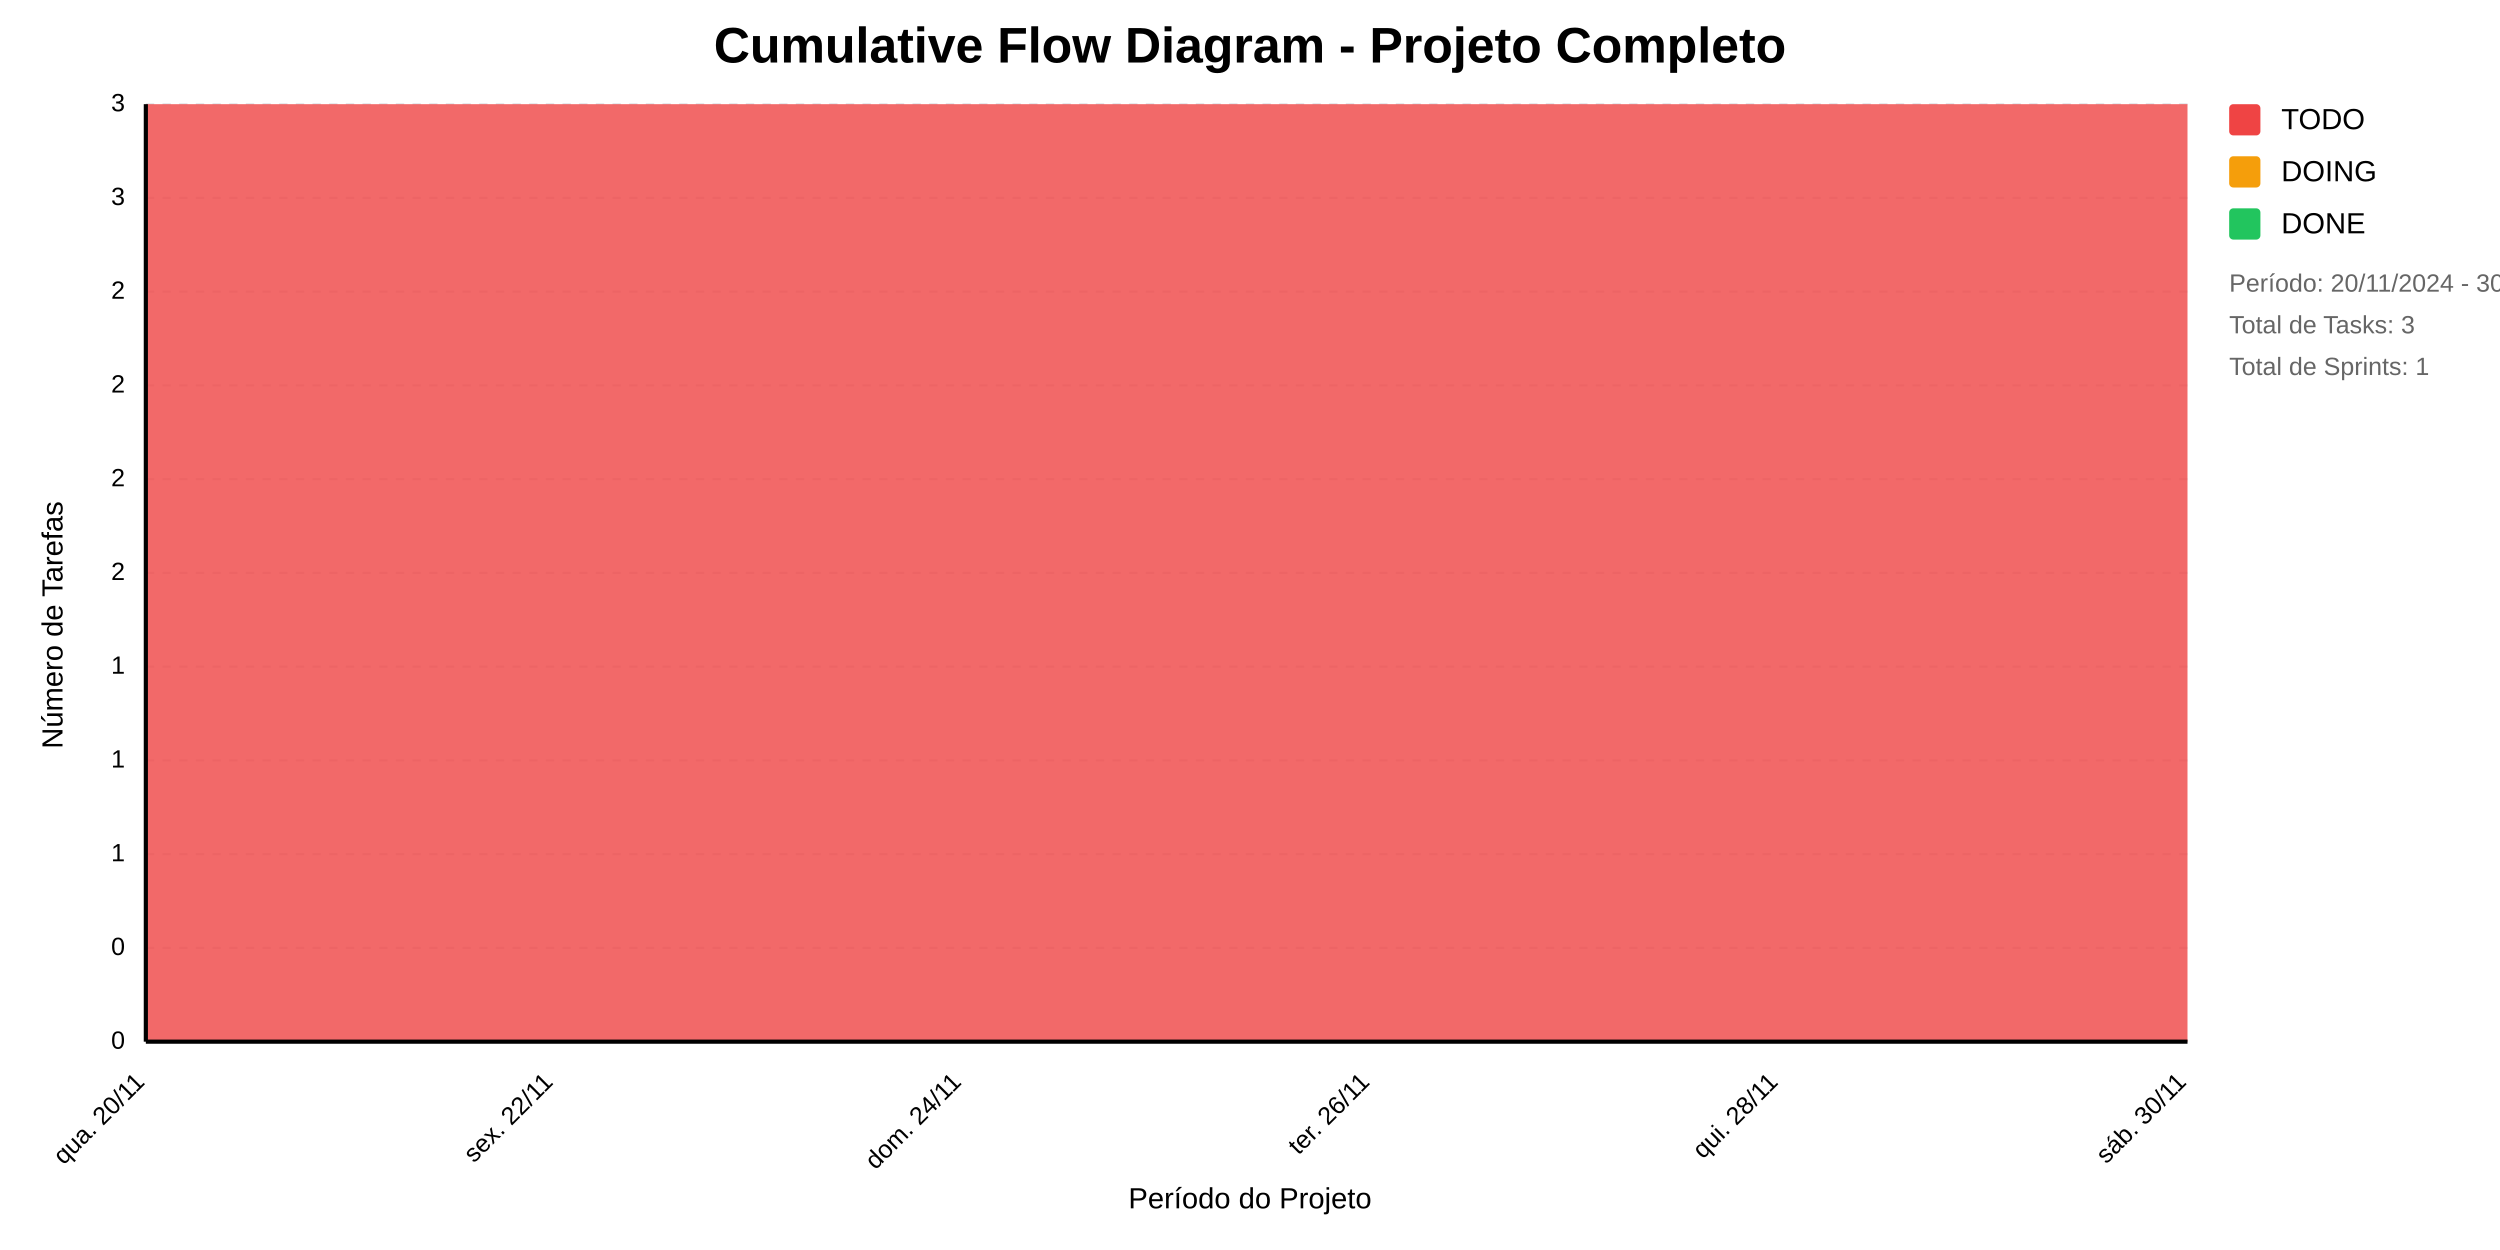
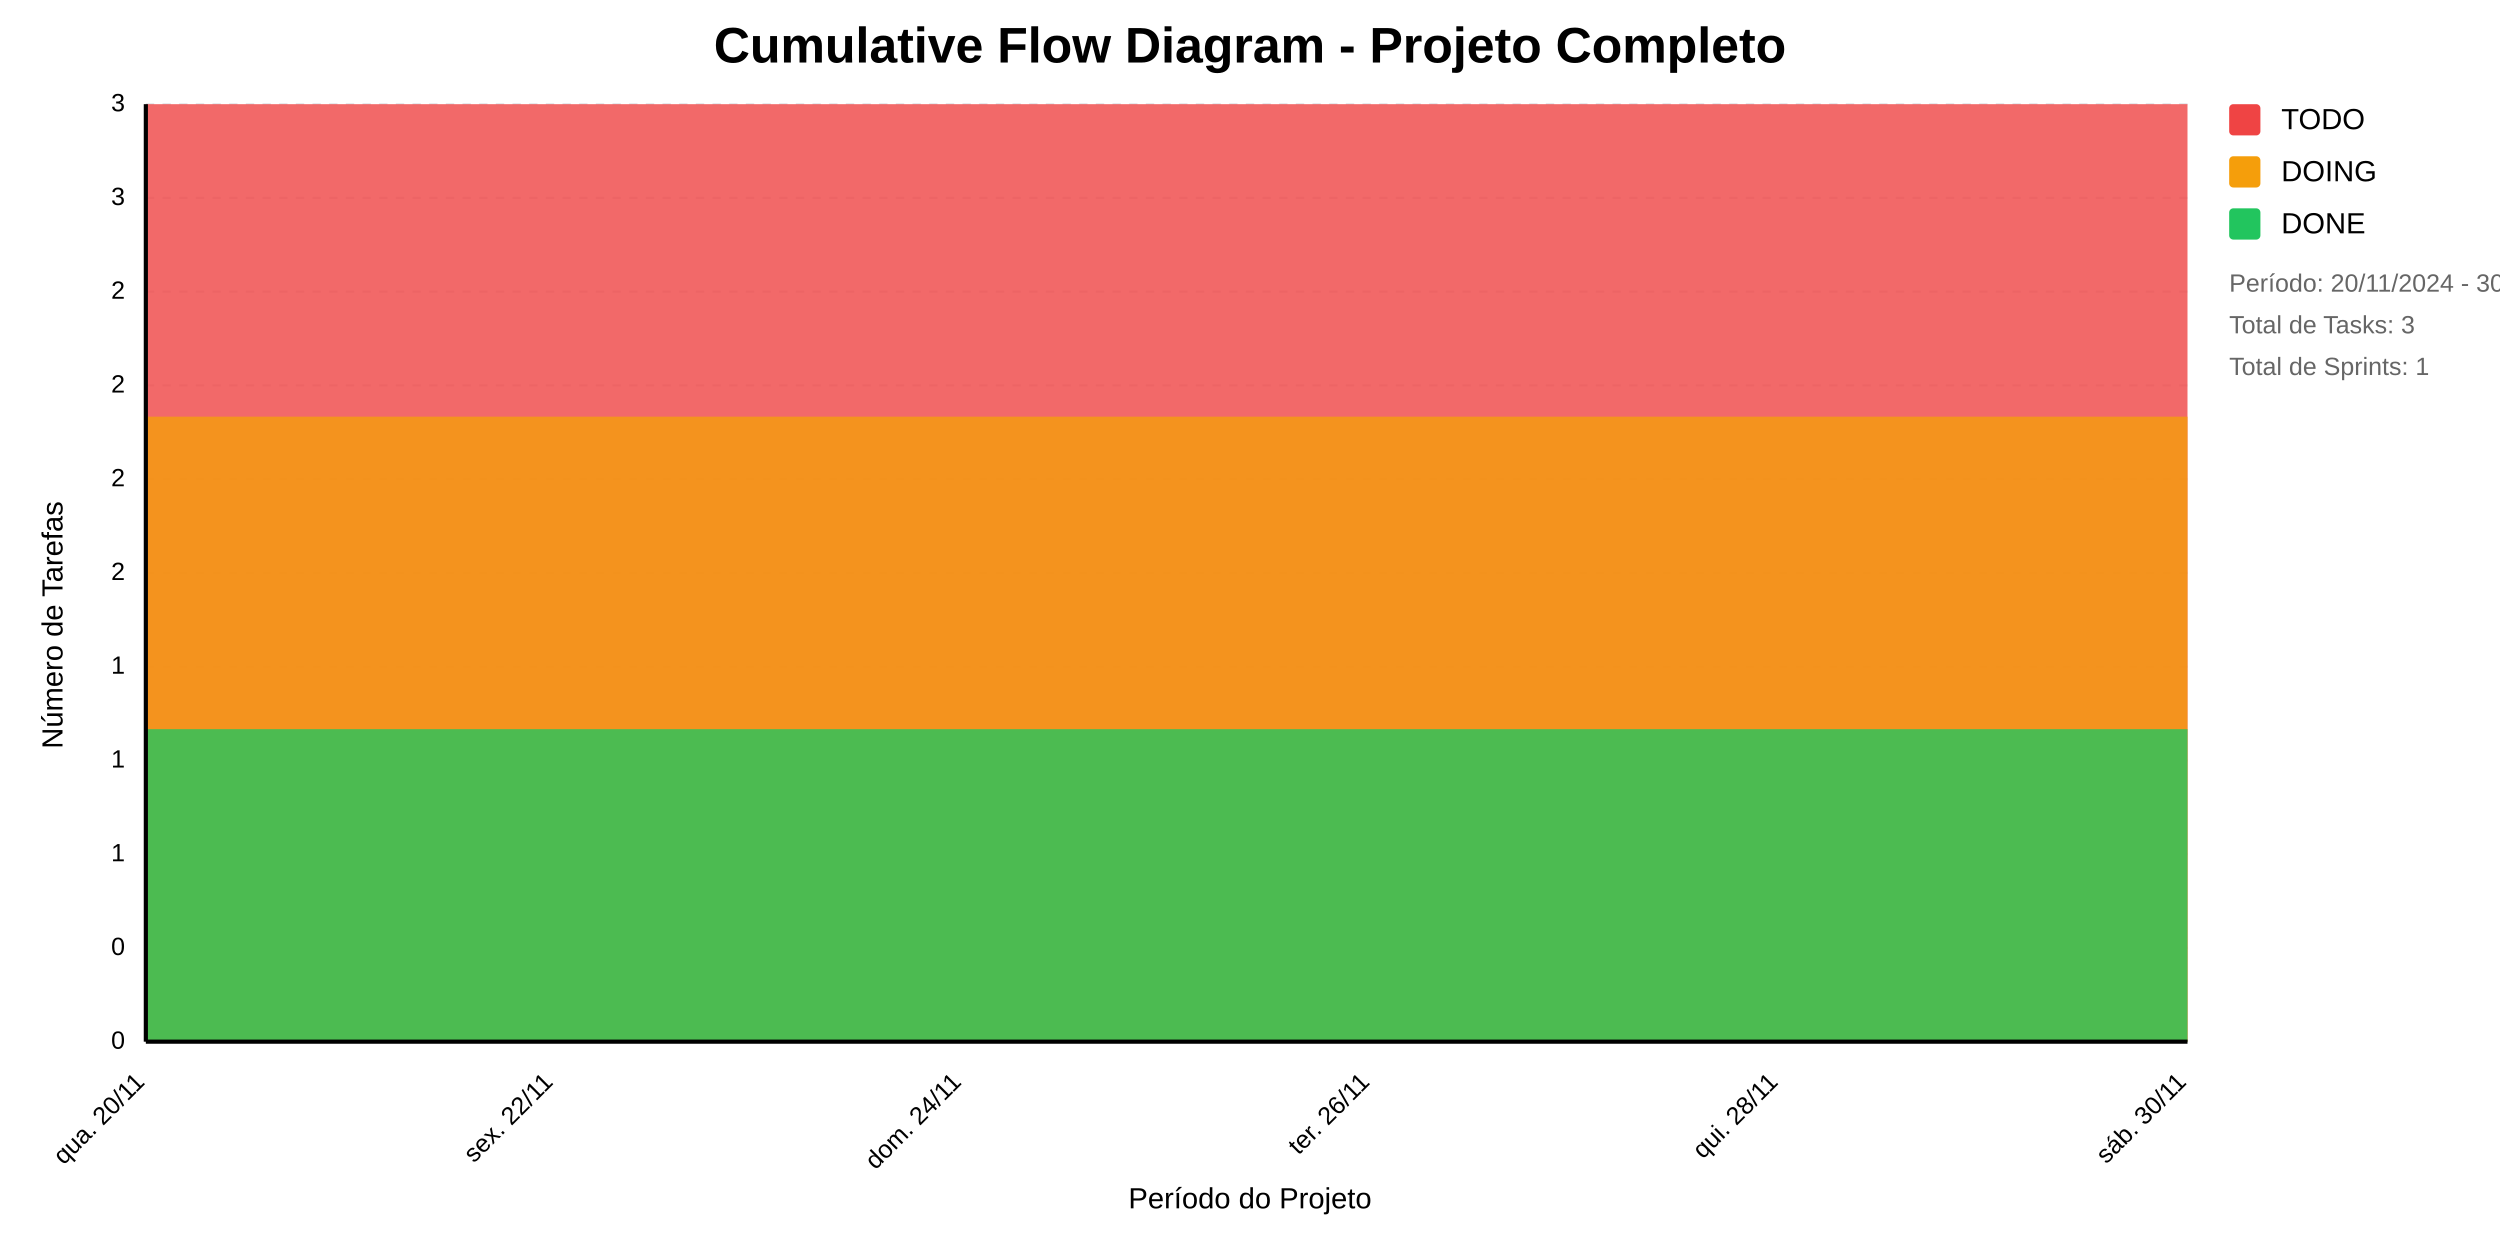
<svg xmlns="http://www.w3.org/2000/svg" viewBox="0 0 1200 600">
  <defs>
    <style>
            text { font-family: Arial, sans-serif; }
            .title { font-size: 24px; font-weight: bold; }
            .label { font-size: 14px; }
            .value { font-size: 12px; fill: #666666; }
            .axis { font-size: 12px; }
            .legend { font-size: 14px; }
          </style>
  </defs>
  <rect width="1200" height="600" fill="white" />
  <line x1="70" y1="50" x2="1050" y2="50" stroke="#e5e7eb" stroke-dasharray="4" />
  <text x="60" y="50" text-anchor="end" class="axis" dominant-baseline="middle">3</text>
  <line x1="70" y1="95" x2="1050" y2="95" stroke="#e5e7eb" stroke-dasharray="4" />
  <text x="60" y="95" text-anchor="end" class="axis" dominant-baseline="middle">3</text>
  <line x1="70" y1="140" x2="1050" y2="140" stroke="#e5e7eb" stroke-dasharray="4" />
  <text x="60" y="140" text-anchor="end" class="axis" dominant-baseline="middle">2</text>
  <line x1="70" y1="185" x2="1050" y2="185" stroke="#e5e7eb" stroke-dasharray="4" />
  <text x="60" y="185" text-anchor="end" class="axis" dominant-baseline="middle">2</text>
  <line x1="70" y1="230" x2="1050" y2="230" stroke="#e5e7eb" stroke-dasharray="4" />
  <text x="60" y="230" text-anchor="end" class="axis" dominant-baseline="middle">2</text>
  <line x1="70" y1="275" x2="1050" y2="275" stroke="#e5e7eb" stroke-dasharray="4" />
  <text x="60" y="275" text-anchor="end" class="axis" dominant-baseline="middle">2</text>
  <line x1="70" y1="320" x2="1050" y2="320" stroke="#e5e7eb" stroke-dasharray="4" />
  <text x="60" y="320" text-anchor="end" class="axis" dominant-baseline="middle">1</text>
  <line x1="70" y1="365" x2="1050" y2="365" stroke="#e5e7eb" stroke-dasharray="4" />
  <text x="60" y="365" text-anchor="end" class="axis" dominant-baseline="middle">1</text>
  <line x1="70" y1="410" x2="1050" y2="410" stroke="#e5e7eb" stroke-dasharray="4" />
  <text x="60" y="410" text-anchor="end" class="axis" dominant-baseline="middle">1</text>
  <line x1="70" y1="455" x2="1050" y2="455" stroke="#e5e7eb" stroke-dasharray="4" />
  <text x="60" y="455" text-anchor="end" class="axis" dominant-baseline="middle">0</text>
  <line x1="70" y1="500" x2="1050" y2="500" stroke="#e5e7eb" stroke-dasharray="4" />
  <text x="60" y="500" text-anchor="end" class="axis" dominant-baseline="middle">0</text>
  <path d="M70,50 L168,50 L266,50 L364,50 L462,50 L560,50 L658,50 L756,50 L854,50 L952,50 L1050,50 L1050,500 L952,500 L854,500 L756,500 L658,500 L560,500 L462,500 L364,500 L266,500 L168,500 L70,500 Z" fill="#ef4444" opacity="0.8" />
-   <path d="M70,500 L168,500 L266,500 L364,500 L462,500 L560,500 L658,500 L756,500 L854,500 L952,500 L1050,500 L1050,500 L952,500 L854,500 L756,500 L658,500 L560,500 L462,500 L364,500 L266,500 L168,500 L70,500 Z" fill="#f59e0b" opacity="0.8" />
-   <path d="M70,500 L168,500 L266,500 L364,500 L462,500 L560,500 L658,500 L756,500 L854,500 L952,500 L1050,500 L1050,500 L952,500 L854,500 L756,500 L658,500 L560,500 L462,500 L364,500 L266,500 L168,500 L70,500 Z" fill="#22c55e" opacity="0.8" />
+   <path d="M70,200 L168,200 L266,200 L364,200 L462,200 L560,200 L658,200 L756,200 L854,200 L952,200 L1050,200 L1050,500 L952,500 L854,500 L756,500 L658,500 L560,500 L462,500 L364,500 L266,500 L168,500 L70,500 Z" fill="#f59e0b" opacity="0.8" />
+   <path d="M70,350 L168,350 L266,350 L364,350 L462,350 L560,350 L658,350 L756,350 L854,350 L952,350 L1050,350 L1050,500 L952,500 L854,500 L756,500 L658,500 L560,500 L462,500 L364,500 L266,500 L168,500 L70,500 Z" fill="#22c55e" opacity="0.8" />
  <line x1="70" y1="50" x2="70" y2="500" stroke="black" stroke-width="2" />
  <line x1="70" y1="500" x2="1050" y2="500" stroke="black" stroke-width="2" />
  <text transform="rotate(-45 70 520)" x="70" y="520" text-anchor="end" class="axis">qua. 20/11</text>
  <text transform="rotate(-45 266 520)" x="266" y="520" text-anchor="end" class="axis">sex. 22/11</text>
  <text transform="rotate(-45 462 520)" x="462" y="520" text-anchor="end" class="axis">dom. 24/11</text>
  <text transform="rotate(-45 658 520)" x="658" y="520" text-anchor="end" class="axis">ter. 26/11</text>
  <text transform="rotate(-45 854 520)" x="854" y="520" text-anchor="end" class="axis">qui. 28/11</text>
  <text transform="rotate(-45 1050 520)" x="1050" y="520" text-anchor="end" class="axis">sáb. 30/11</text>
  <text transform="rotate(-90 30 300)" x="30" y="300" text-anchor="middle" class="label">Número de Tarefas</text>
  <text x="600" y="580" text-anchor="middle" class="label">Período do Projeto</text>
  <text x="600" y="30" text-anchor="middle" class="title">Cumulative Flow Diagram - Projeto Completo</text>
  <g transform="translate(1070, 50)">
    <rect width="15" height="15" fill="#ef4444" rx="2" />
    <text x="25" y="12" class="legend">TODO</text>
    <rect y="25" width="15" height="15" fill="#f59e0b" rx="2" />
    <text x="25" y="37" class="legend">DOING</text>
    <rect y="50" width="15" height="15" fill="#22c55e" rx="2" />
    <text x="25" y="62" class="legend">DONE</text>
    <text x="0" y="90" class="value">
            Período: 20/11/2024 - 
            30/11/2024
          </text>
    <text x="0" y="110" class="value">
            Total de Tasks: 3
          </text>
    <text x="0" y="130" class="value">
            Total de Sprints: 1
          </text>
  </g>
</svg>
